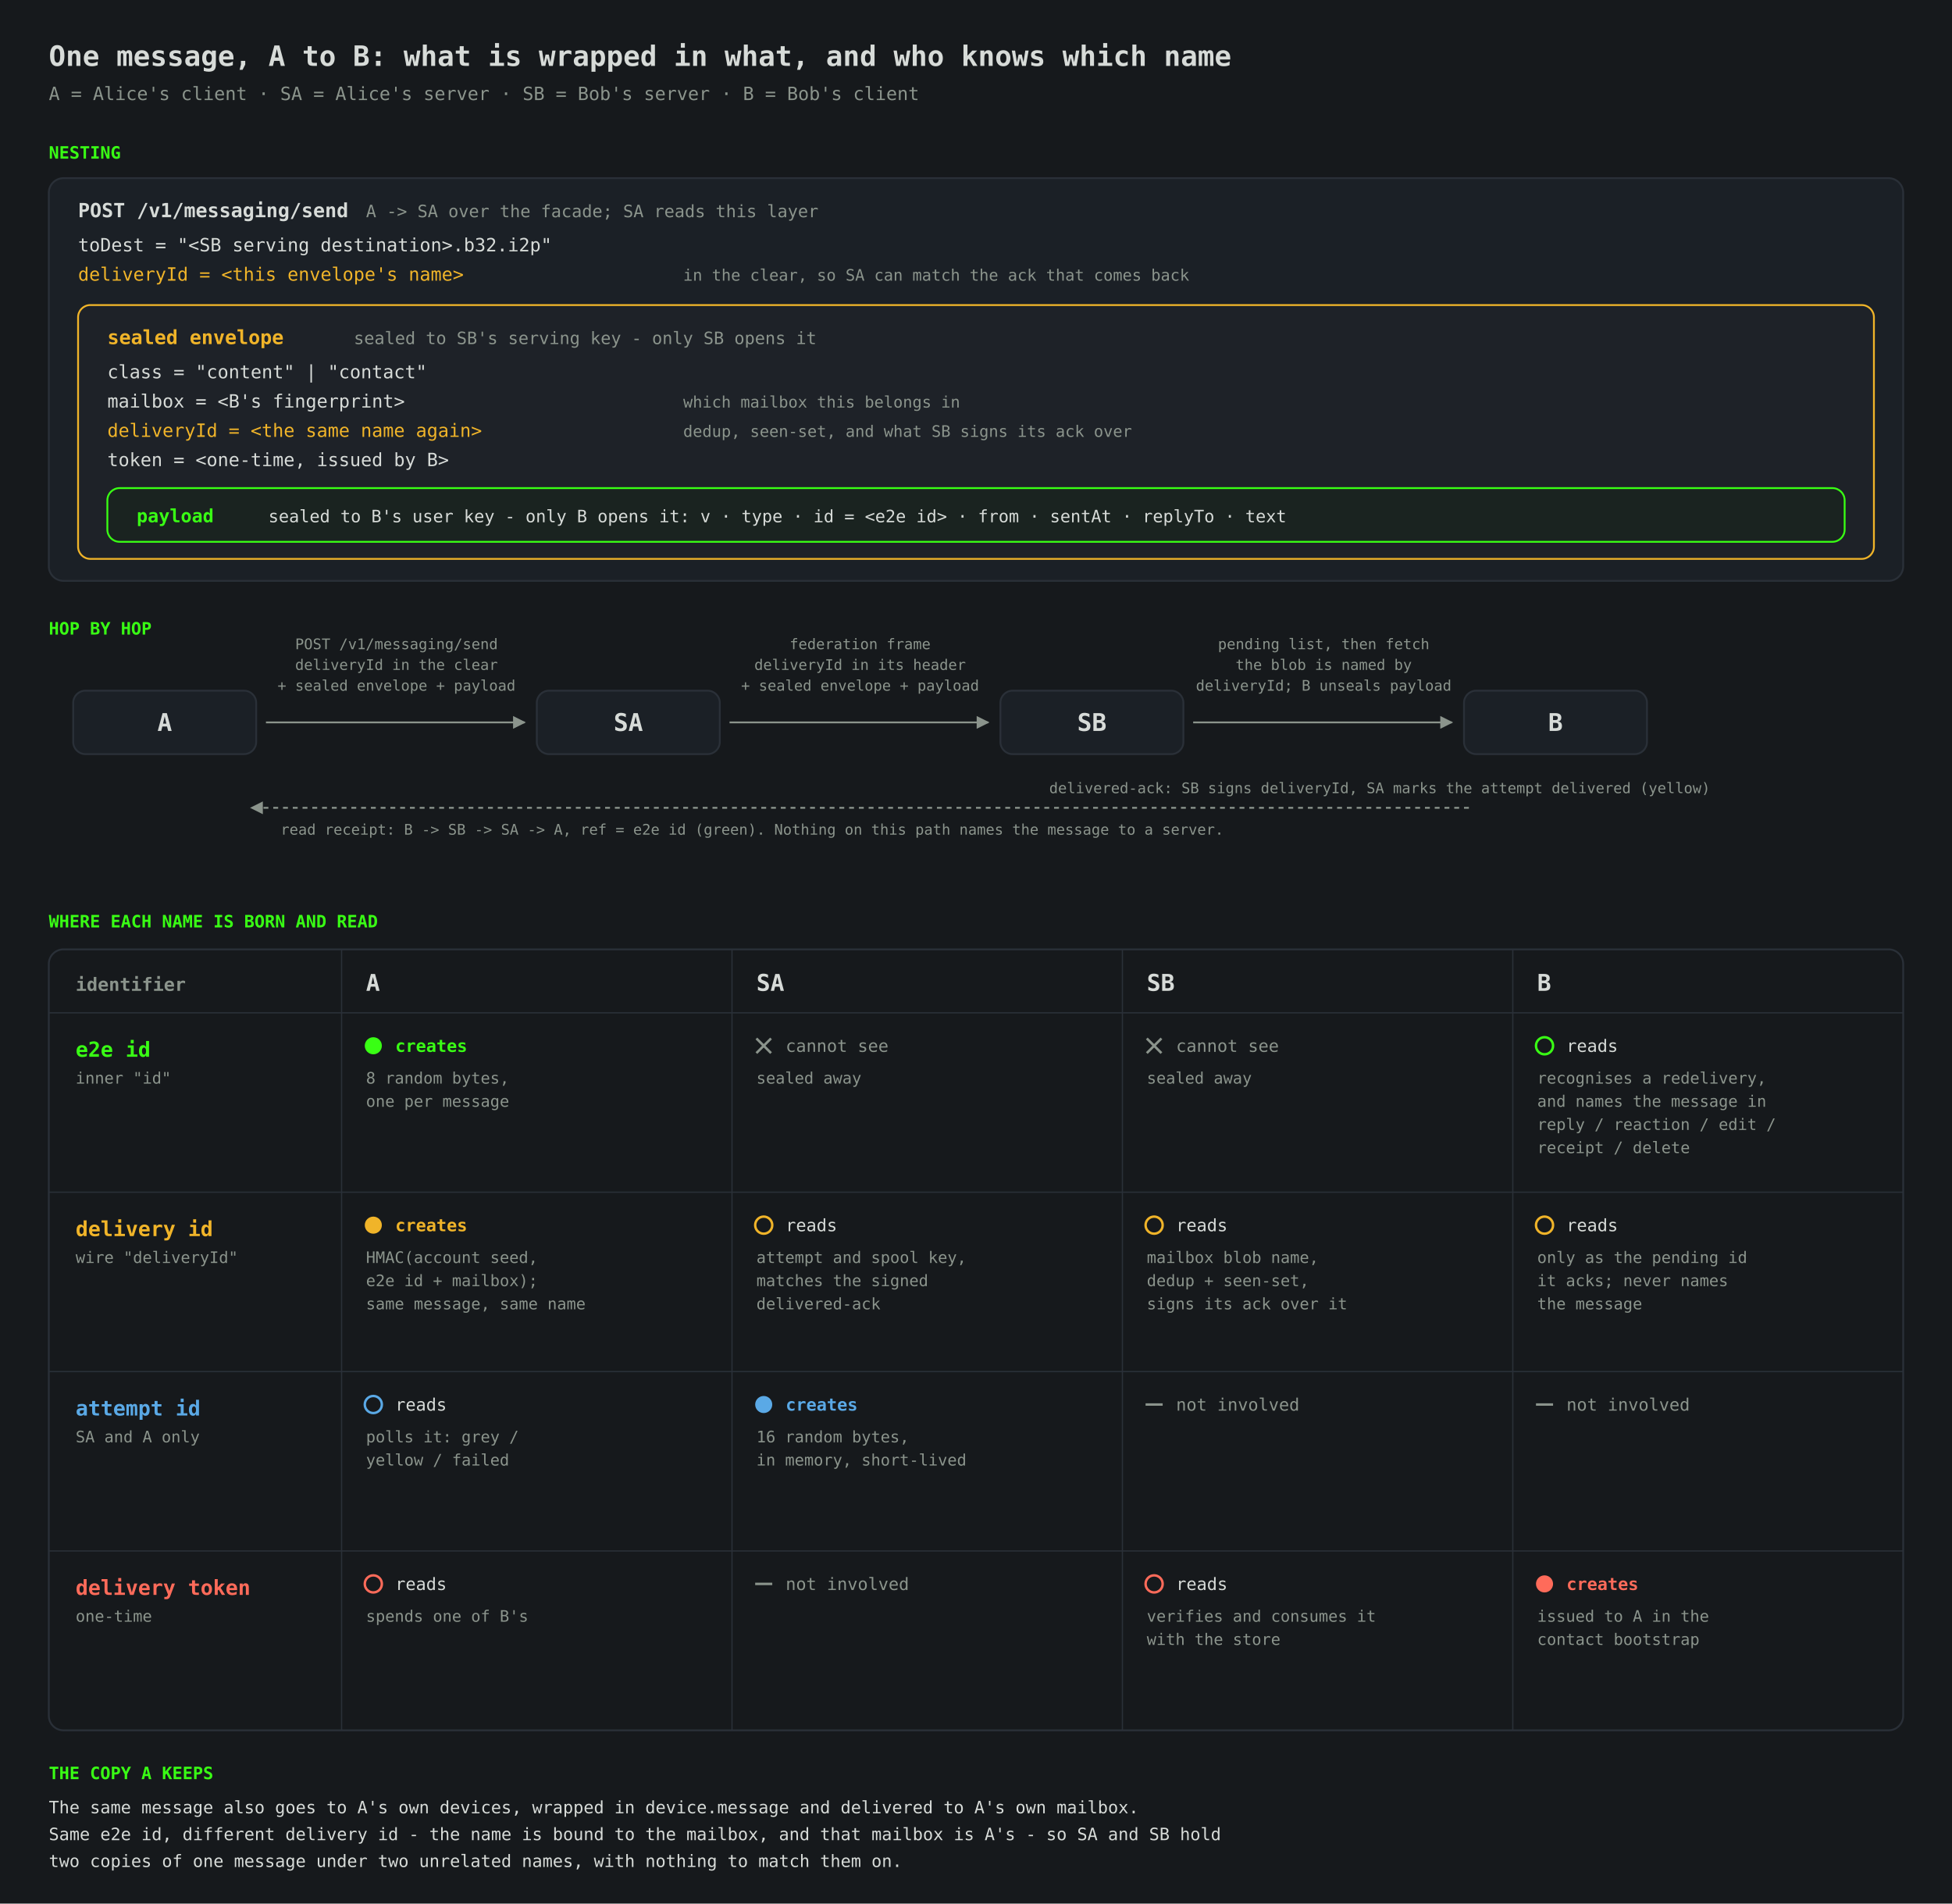
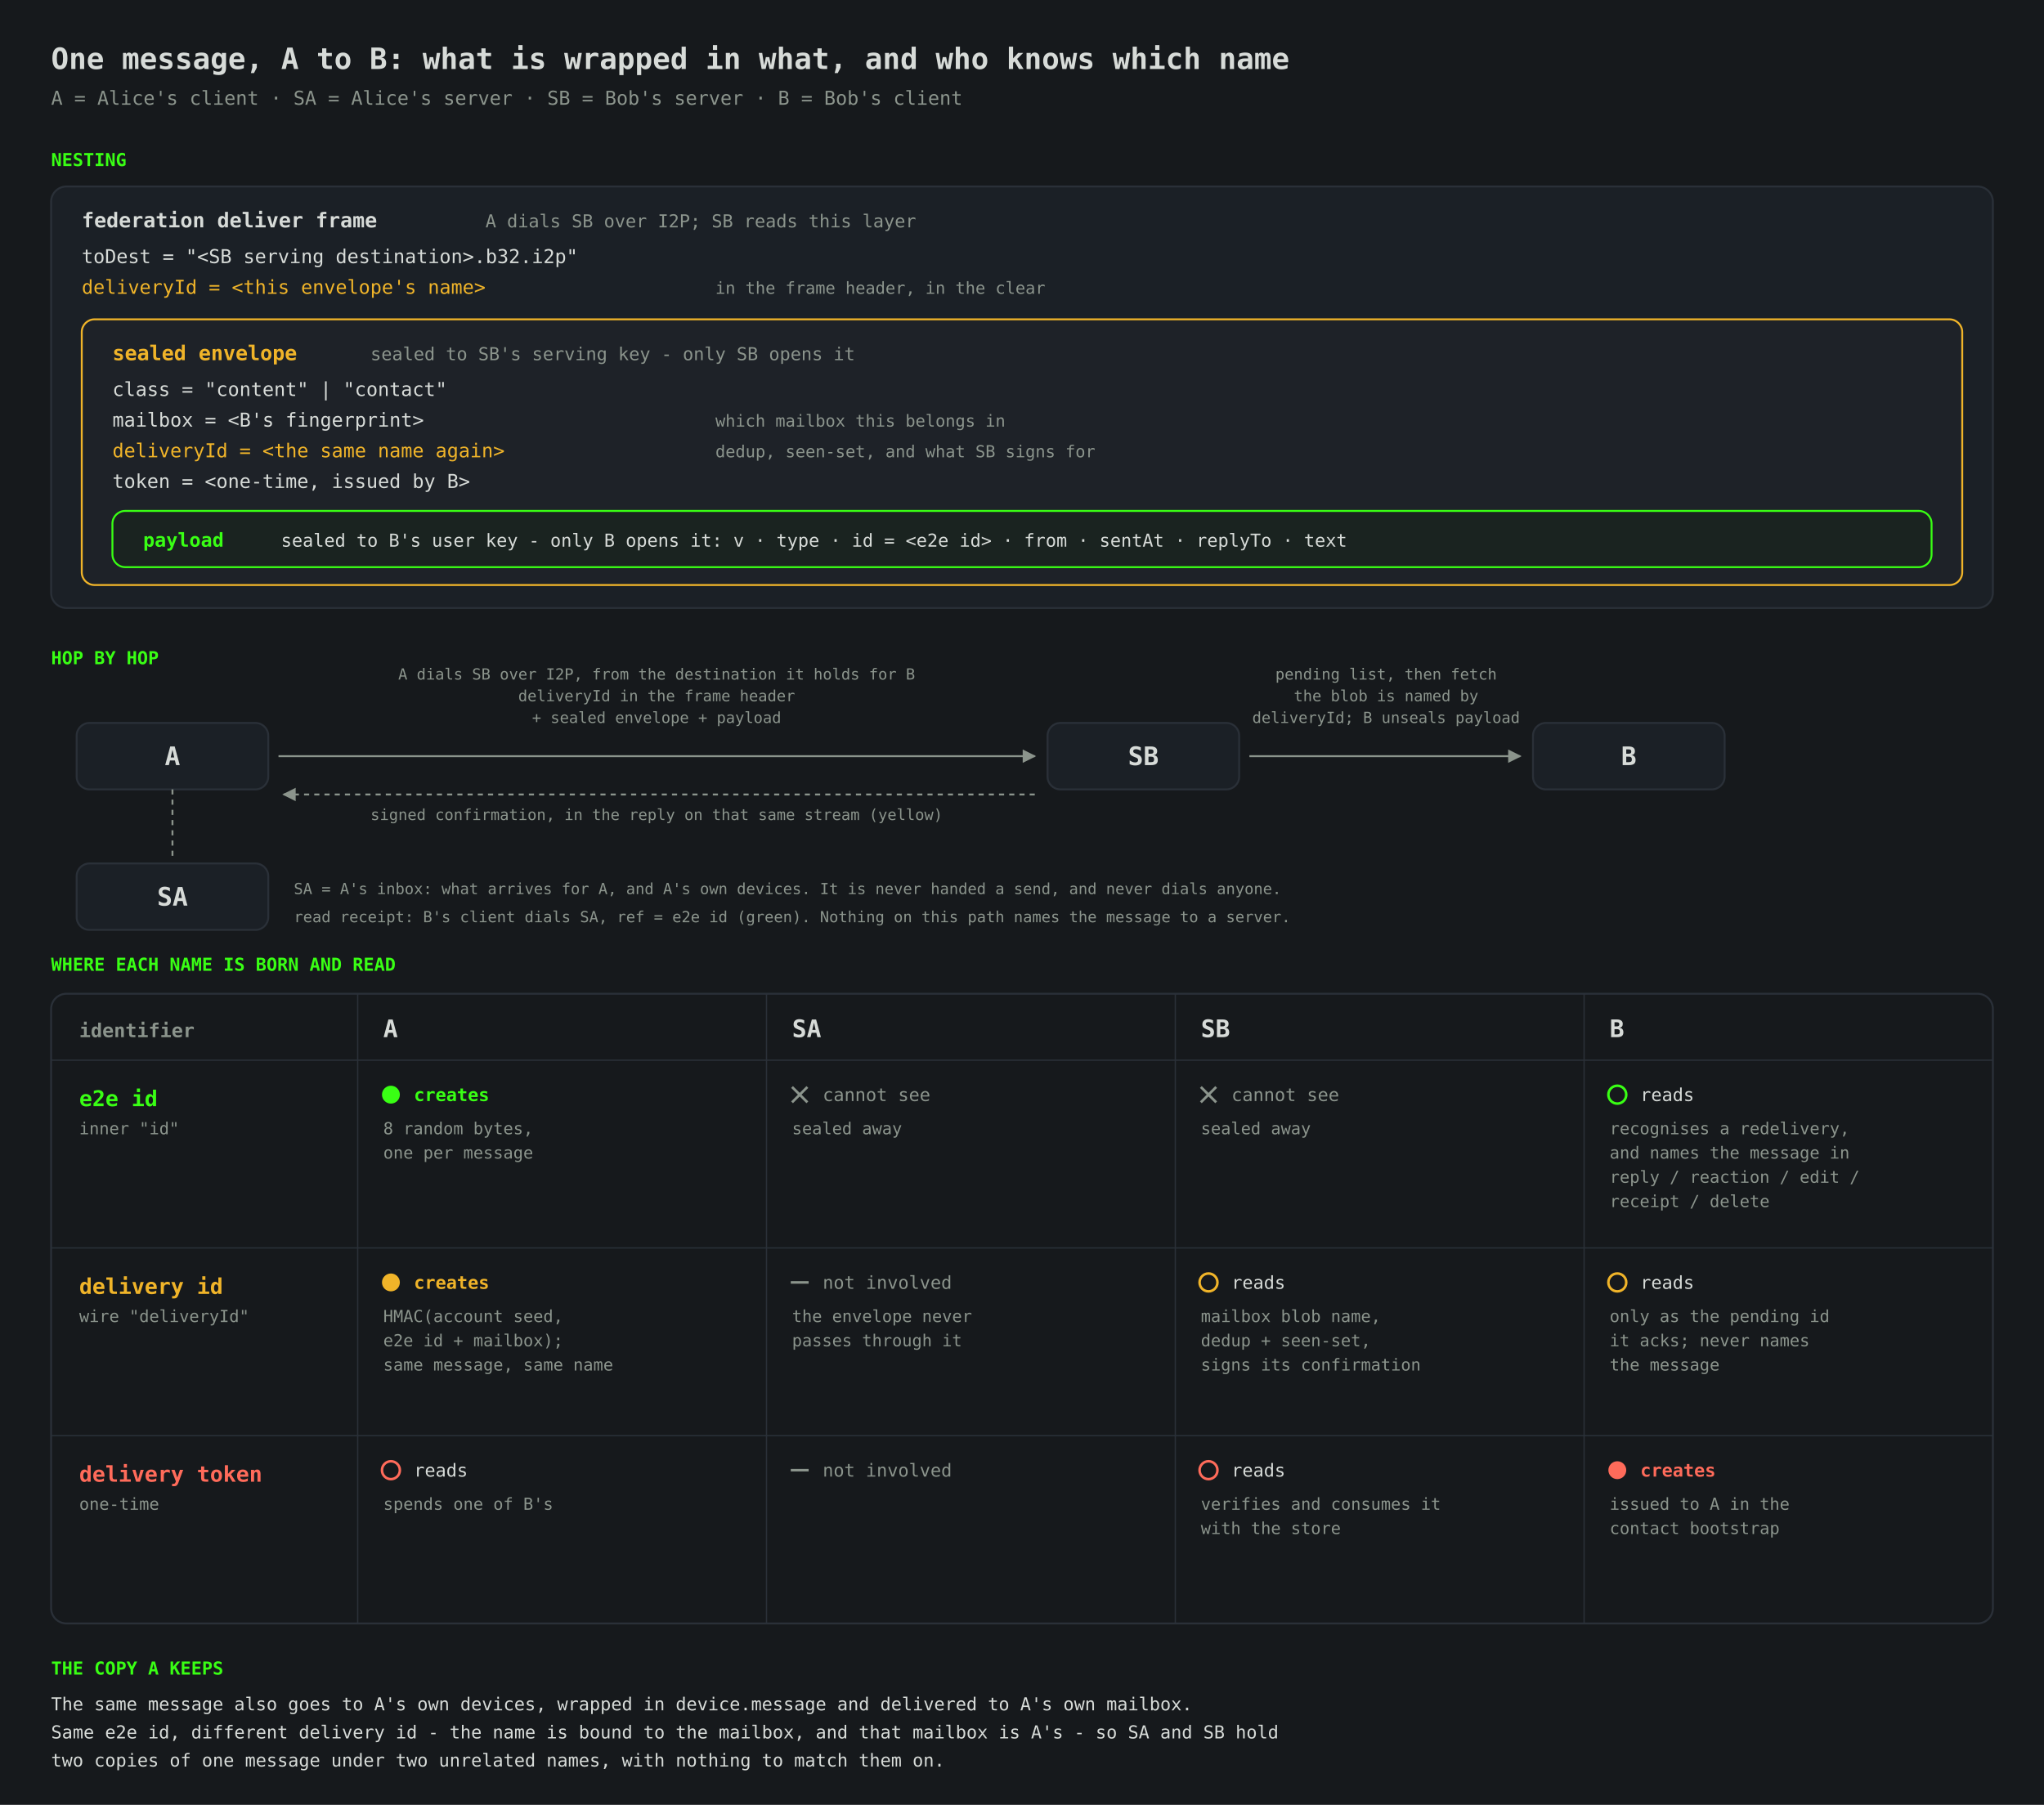
- <svg xmlns="http://www.w3.org/2000/svg" width="1600" height="1560" viewBox="0 0 1600 1560">
-   <rect width="1600" height="1560" fill="#16191c" />
+ <svg xmlns="http://www.w3.org/2000/svg" width="1600" height="1413" viewBox="0 0 1600 1413">
+   <rect width="1600" height="1413" fill="#16191c" />
  <text x="40" y="54" font-family="DejaVu Sans Mono, Roboto Mono, monospace" font-size="23" fill="#d7dbd8" font-weight="bold" text-anchor="start">One message, A to B: what is wrapped in what, and who knows which name</text>
  <text x="40" y="82" font-family="DejaVu Sans Mono, Roboto Mono, monospace" font-size="15" fill="#8b948c" font-weight="normal" text-anchor="start">A = Alice's client  ·  SA = Alice's server  ·  SB = Bob's server  ·  B = Bob's client</text>
  <text x="40" y="130" font-family="DejaVu Sans Mono, Roboto Mono, monospace" font-size="14" fill="#39ff14" font-weight="bold" text-anchor="start">NESTING</text>
  <rect x="40" y="146" width="1520" height="330" rx="12" fill="#1b2026" stroke="#2a3038" stroke-width="1.5" />
-   <text x="64" y="178" font-family="DejaVu Sans Mono, Roboto Mono, monospace" font-size="16" fill="#d7dbd8" font-weight="bold" text-anchor="start">POST /v1/messaging/send</text>
-   <text x="300" y="178" font-family="DejaVu Sans Mono, Roboto Mono, monospace" font-size="14" fill="#8b948c" font-weight="normal" text-anchor="start">A -&gt; SA over the facade; SA reads this layer</text>
+   <text x="64" y="178" font-family="DejaVu Sans Mono, Roboto Mono, monospace" font-size="16" fill="#d7dbd8" font-weight="bold" text-anchor="start">federation deliver frame</text>
+   <text x="380" y="178" font-family="DejaVu Sans Mono, Roboto Mono, monospace" font-size="14" fill="#8b948c" font-weight="normal" text-anchor="start">A dials SB over I2P; SB reads this layer</text>
  <text x="64" y="206" font-family="DejaVu Sans Mono, Roboto Mono, monospace" font-size="15" fill="#d7dbd8" font-weight="normal" text-anchor="start">toDest    = "&lt;SB serving destination&gt;.b32.i2p"</text>
  <text x="64" y="230" font-family="DejaVu Sans Mono, Roboto Mono, monospace" font-size="15" fill="#f0b429" font-weight="normal" text-anchor="start">deliveryId = &lt;this envelope's name&gt;</text>
-   <text x="560" y="230" font-family="DejaVu Sans Mono, Roboto Mono, monospace" font-size="13" fill="#8b948c" font-weight="normal" text-anchor="start">in the clear, so SA can match the ack that comes back</text>
+   <text x="560" y="230" font-family="DejaVu Sans Mono, Roboto Mono, monospace" font-size="13" fill="#8b948c" font-weight="normal" text-anchor="start">in the frame header, in the clear</text>
  <rect x="64" y="250" width="1472" height="208" rx="10" fill="#1e2228" stroke="#f0b429" stroke-width="1.5" />
  <text x="88" y="282" font-family="DejaVu Sans Mono, Roboto Mono, monospace" font-size="16" fill="#f0b429" font-weight="bold" text-anchor="start">sealed envelope</text>
  <text x="290" y="282" font-family="DejaVu Sans Mono, Roboto Mono, monospace" font-size="14" fill="#8b948c" font-weight="normal" text-anchor="start">sealed to SB's serving key - only SB opens it</text>
  <text x="88" y="310" font-family="DejaVu Sans Mono, Roboto Mono, monospace" font-size="15" fill="#d7dbd8" font-weight="normal" text-anchor="start">class      = "content" | "contact"</text>
  <text x="88" y="334" font-family="DejaVu Sans Mono, Roboto Mono, monospace" font-size="15" fill="#d7dbd8" font-weight="normal" text-anchor="start">mailbox    = &lt;B's fingerprint&gt;</text>
  <text x="560" y="334" font-family="DejaVu Sans Mono, Roboto Mono, monospace" font-size="13" fill="#8b948c" font-weight="normal" text-anchor="start">which mailbox this belongs in</text>
  <text x="88" y="358" font-family="DejaVu Sans Mono, Roboto Mono, monospace" font-size="15" fill="#f0b429" font-weight="normal" text-anchor="start">deliveryId = &lt;the same name again&gt;</text>
-   <text x="560" y="358" font-family="DejaVu Sans Mono, Roboto Mono, monospace" font-size="13" fill="#8b948c" font-weight="normal" text-anchor="start">dedup, seen-set, and what SB signs its ack over</text>
+   <text x="560" y="358" font-family="DejaVu Sans Mono, Roboto Mono, monospace" font-size="13" fill="#8b948c" font-weight="normal" text-anchor="start">dedup, seen-set, and what SB signs for</text>
  <text x="88" y="382" font-family="DejaVu Sans Mono, Roboto Mono, monospace" font-size="15" fill="#d7dbd8" font-weight="normal" text-anchor="start">token      = &lt;one-time, issued by B&gt;</text>
  <rect x="88" y="400" width="1424" height="44" rx="10" fill="#1a2320" stroke="#39ff14" stroke-width="1.5" />
  <text x="112" y="428" font-family="DejaVu Sans Mono, Roboto Mono, monospace" font-size="15" fill="#39ff14" font-weight="bold" text-anchor="start">payload</text>
  <text x="220" y="428" font-family="DejaVu Sans Mono, Roboto Mono, monospace" font-size="14" fill="#d7dbd8" font-weight="normal" text-anchor="start">sealed to B's user key - only B opens it:  v · type · id = &lt;e2e id&gt; · from · sentAt · replyTo · text</text>
  <defs>
    <marker id="arrow" viewBox="0 0 10 10" refX="9" refY="5" markerWidth="7" markerHeight="7" orient="auto">
      <path d="M 0 0 L 10 5 L 0 10 z" fill="#8b948c" />
    </marker>
  </defs>
  <text x="40" y="520" font-family="DejaVu Sans Mono, Roboto Mono, monospace" font-size="14" fill="#39ff14" font-weight="bold" text-anchor="start">HOP BY HOP</text>
  <rect x="60" y="566" width="150" height="52" rx="10" fill="#1b2026" stroke="#2a3038" stroke-width="1.5" />
  <text x="135" y="599" font-family="DejaVu Sans Mono, Roboto Mono, monospace" font-size="20" fill="#d7dbd8" font-weight="bold" text-anchor="middle">A</text>
-   <rect x="440" y="566" width="150" height="52" rx="10" fill="#1b2026" stroke="#2a3038" stroke-width="1.5" />
-   <text x="515" y="599" font-family="DejaVu Sans Mono, Roboto Mono, monospace" font-size="20" fill="#d7dbd8" font-weight="bold" text-anchor="middle">SA</text>
  <rect x="820" y="566" width="150" height="52" rx="10" fill="#1b2026" stroke="#2a3038" stroke-width="1.5" />
  <text x="895" y="599" font-family="DejaVu Sans Mono, Roboto Mono, monospace" font-size="20" fill="#d7dbd8" font-weight="bold" text-anchor="middle">SB</text>
  <rect x="1200" y="566" width="150" height="52" rx="10" fill="#1b2026" stroke="#2a3038" stroke-width="1.5" />
  <text x="1275" y="599" font-family="DejaVu Sans Mono, Roboto Mono, monospace" font-size="20" fill="#d7dbd8" font-weight="bold" text-anchor="middle">B</text>
-   <line x1="218" y1="592" x2="430" y2="592" stroke="#8b948c" stroke-width="1.5" marker-end="url(#arrow)" />
-   <text x="325.0" y="532" font-family="DejaVu Sans Mono, Roboto Mono, monospace" font-size="12" fill="#8b948c" font-weight="normal" text-anchor="middle">POST /v1/messaging/send</text>
-   <text x="325.0" y="549" font-family="DejaVu Sans Mono, Roboto Mono, monospace" font-size="12" fill="#8b948c" font-weight="normal" text-anchor="middle">deliveryId in the clear</text>
-   <text x="325.0" y="566" font-family="DejaVu Sans Mono, Roboto Mono, monospace" font-size="12" fill="#8b948c" font-weight="normal" text-anchor="middle">+ sealed envelope + payload</text>
-   <line x1="598" y1="592" x2="810" y2="592" stroke="#8b948c" stroke-width="1.5" marker-end="url(#arrow)" />
-   <text x="705.0" y="532" font-family="DejaVu Sans Mono, Roboto Mono, monospace" font-size="12" fill="#8b948c" font-weight="normal" text-anchor="middle">federation frame</text>
-   <text x="705.0" y="549" font-family="DejaVu Sans Mono, Roboto Mono, monospace" font-size="12" fill="#8b948c" font-weight="normal" text-anchor="middle">deliveryId in its header</text>
-   <text x="705.0" y="566" font-family="DejaVu Sans Mono, Roboto Mono, monospace" font-size="12" fill="#8b948c" font-weight="normal" text-anchor="middle">+ sealed envelope + payload</text>
+   <line x1="218" y1="592" x2="810" y2="592" stroke="#8b948c" stroke-width="1.5" marker-end="url(#arrow)" />
+   <text x="514" y="532" font-family="DejaVu Sans Mono, Roboto Mono, monospace" font-size="12" fill="#8b948c" font-weight="normal" text-anchor="middle">A dials SB over I2P, from the destination it holds for B</text>
+   <text x="514" y="549" font-family="DejaVu Sans Mono, Roboto Mono, monospace" font-size="12" fill="#8b948c" font-weight="normal" text-anchor="middle">deliveryId in the frame header</text>
+   <text x="514" y="566" font-family="DejaVu Sans Mono, Roboto Mono, monospace" font-size="12" fill="#8b948c" font-weight="normal" text-anchor="middle">+ sealed envelope + payload</text>
  <line x1="978" y1="592" x2="1190" y2="592" stroke="#8b948c" stroke-width="1.5" marker-end="url(#arrow)" />
-   <text x="1085.0" y="532" font-family="DejaVu Sans Mono, Roboto Mono, monospace" font-size="12" fill="#8b948c" font-weight="normal" text-anchor="middle">pending list, then fetch</text>
-   <text x="1085.0" y="549" font-family="DejaVu Sans Mono, Roboto Mono, monospace" font-size="12" fill="#8b948c" font-weight="normal" text-anchor="middle">the blob is named by</text>
-   <text x="1085.0" y="566" font-family="DejaVu Sans Mono, Roboto Mono, monospace" font-size="12" fill="#8b948c" font-weight="normal" text-anchor="middle">deliveryId; B unseals payload</text>
-   <line x1="1204" y1="662" x2="206" y2="662" stroke="#8b948c" stroke-width="1.5" stroke-dasharray="4 4" marker-end="url(#arrow)" />
-   <text x="860" y="650" font-family="DejaVu Sans Mono, Roboto Mono, monospace" font-size="12" fill="#8b948c" font-weight="normal" text-anchor="start">delivered-ack: SB signs deliveryId, SA marks the attempt delivered (yellow)</text>
-   <text x="230" y="684" font-family="DejaVu Sans Mono, Roboto Mono, monospace" font-size="12" fill="#8b948c" font-weight="normal" text-anchor="start">read receipt: B -&gt; SB -&gt; SA -&gt; A, ref = e2e id (green). Nothing on this path names the message to a server.</text>
+   <text x="1085" y="532" font-family="DejaVu Sans Mono, Roboto Mono, monospace" font-size="12" fill="#8b948c" font-weight="normal" text-anchor="middle">pending list, then fetch</text>
+   <text x="1085" y="549" font-family="DejaVu Sans Mono, Roboto Mono, monospace" font-size="12" fill="#8b948c" font-weight="normal" text-anchor="middle">the blob is named by</text>
+   <text x="1085" y="566" font-family="DejaVu Sans Mono, Roboto Mono, monospace" font-size="12" fill="#8b948c" font-weight="normal" text-anchor="middle">deliveryId; B unseals payload</text>
+   <line x1="810" y1="622" x2="222" y2="622" stroke="#8b948c" stroke-width="1.5" stroke-dasharray="4 4" marker-end="url(#arrow)" />
+   <text x="514" y="642" font-family="DejaVu Sans Mono, Roboto Mono, monospace" font-size="12" fill="#8b948c" font-weight="normal" text-anchor="middle">signed confirmation, in the reply on that same stream (yellow)</text>
+   <rect x="60" y="676" width="150" height="52" rx="10" fill="#1b2026" stroke="#2a3038" stroke-width="1.5" />
+   <text x="135" y="709" font-family="DejaVu Sans Mono, Roboto Mono, monospace" font-size="20" fill="#d7dbd8" font-weight="bold" text-anchor="middle">SA</text>
+   <line x1="135" y1="618" x2="135" y2="670" stroke="#8b948c" stroke-width="1.5" stroke-dasharray="4 4" />
+   <text x="230" y="700" font-family="DejaVu Sans Mono, Roboto Mono, monospace" font-size="12" fill="#8b948c" font-weight="normal" text-anchor="start">SA = A's inbox: what arrives for A, and A's own devices. It is never handed a send, and never dials anyone.</text>
+   <text x="230" y="722" font-family="DejaVu Sans Mono, Roboto Mono, monospace" font-size="12" fill="#8b948c" font-weight="normal" text-anchor="start">read receipt: B's client dials SA, ref = e2e id (green). Nothing on this path names the message to a server.</text>
  <text x="40" y="760" font-family="DejaVu Sans Mono, Roboto Mono, monospace" font-size="14" fill="#39ff14" font-weight="bold" text-anchor="start">WHERE EACH NAME IS BORN AND READ</text>
-   <rect x="40" y="778" width="1520" height="640" rx="12" fill="none" stroke="#2a3038" stroke-width="1.5" />
-   <line x1="280" y1="778" x2="280" y2="1418" stroke="#2a3038" stroke-width="1" />
-   <line x1="600" y1="778" x2="600" y2="1418" stroke="#2a3038" stroke-width="1" />
-   <line x1="920" y1="778" x2="920" y2="1418" stroke="#2a3038" stroke-width="1" />
-   <line x1="1240" y1="778" x2="1240" y2="1418" stroke="#2a3038" stroke-width="1" />
+   <rect x="40" y="778" width="1520" height="493" rx="12" fill="none" stroke="#2a3038" stroke-width="1.5" />
+   <line x1="280" y1="778" x2="280" y2="1271" stroke="#2a3038" stroke-width="1" />
+   <line x1="600" y1="778" x2="600" y2="1271" stroke="#2a3038" stroke-width="1" />
+   <line x1="920" y1="778" x2="920" y2="1271" stroke="#2a3038" stroke-width="1" />
+   <line x1="1240" y1="778" x2="1240" y2="1271" stroke="#2a3038" stroke-width="1" />
  <text x="62" y="812" font-family="DejaVu Sans Mono, Roboto Mono, monospace" font-size="15" fill="#8b948c" font-weight="bold" text-anchor="start">identifier</text>
  <text x="300" y="812" font-family="DejaVu Sans Mono, Roboto Mono, monospace" font-size="19" fill="#d7dbd8" font-weight="bold" text-anchor="start">A</text>
  <text x="620" y="812" font-family="DejaVu Sans Mono, Roboto Mono, monospace" font-size="19" fill="#d7dbd8" font-weight="bold" text-anchor="start">SA</text>
  <text x="940" y="812" font-family="DejaVu Sans Mono, Roboto Mono, monospace" font-size="19" fill="#d7dbd8" font-weight="bold" text-anchor="start">SB</text>
  <text x="1260" y="812" font-family="DejaVu Sans Mono, Roboto Mono, monospace" font-size="19" fill="#d7dbd8" font-weight="bold" text-anchor="start">B</text>
  <line x1="40" y1="830" x2="1560" y2="830" stroke="#2a3038" stroke-width="1" />
  <text x="62" y="866" font-family="DejaVu Sans Mono, Roboto Mono, monospace" font-size="17" fill="#39ff14" font-weight="bold" text-anchor="start">e2e id</text>
  <text x="62" y="888" font-family="DejaVu Sans Mono, Roboto Mono, monospace" font-size="13" fill="#8b948c" font-weight="normal" text-anchor="start">inner "id"</text>
  <circle cx="306" cy="857" r="7" fill="#39ff14" />
  <text x="324" y="862" font-family="DejaVu Sans Mono, Roboto Mono, monospace" font-size="14" fill="#39ff14" font-weight="bold" text-anchor="start">creates</text>
  <text x="300" y="888" font-family="DejaVu Sans Mono, Roboto Mono, monospace" font-size="13" fill="#8b948c" font-weight="normal" text-anchor="start">8 random bytes,</text>
  <text x="300" y="907" font-family="DejaVu Sans Mono, Roboto Mono, monospace" font-size="13" fill="#8b948c" font-weight="normal" text-anchor="start">one per message</text>
  <line x1="620" y1="851" x2="632" y2="863" stroke="#8b948c" stroke-width="2" />
  <line x1="632" y1="851" x2="620" y2="863" stroke="#8b948c" stroke-width="2" />
  <text x="644" y="862" font-family="DejaVu Sans Mono, Roboto Mono, monospace" font-size="14" fill="#8b948c" font-weight="normal" text-anchor="start">cannot see</text>
  <text x="620" y="888" font-family="DejaVu Sans Mono, Roboto Mono, monospace" font-size="13" fill="#8b948c" font-weight="normal" text-anchor="start">sealed away</text>
  <line x1="940" y1="851" x2="952" y2="863" stroke="#8b948c" stroke-width="2" />
  <line x1="952" y1="851" x2="940" y2="863" stroke="#8b948c" stroke-width="2" />
  <text x="964" y="862" font-family="DejaVu Sans Mono, Roboto Mono, monospace" font-size="14" fill="#8b948c" font-weight="normal" text-anchor="start">cannot see</text>
  <text x="940" y="888" font-family="DejaVu Sans Mono, Roboto Mono, monospace" font-size="13" fill="#8b948c" font-weight="normal" text-anchor="start">sealed away</text>
  <circle cx="1266" cy="857" r="7" fill="none" stroke="#39ff14" stroke-width="2" />
  <text x="1284" y="862" font-family="DejaVu Sans Mono, Roboto Mono, monospace" font-size="14" fill="#d7dbd8" font-weight="normal" text-anchor="start">reads</text>
  <text x="1260" y="888" font-family="DejaVu Sans Mono, Roboto Mono, monospace" font-size="13" fill="#8b948c" font-weight="normal" text-anchor="start">recognises a redelivery,</text>
  <text x="1260" y="907" font-family="DejaVu Sans Mono, Roboto Mono, monospace" font-size="13" fill="#8b948c" font-weight="normal" text-anchor="start">and names the message in</text>
  <text x="1260" y="926" font-family="DejaVu Sans Mono, Roboto Mono, monospace" font-size="13" fill="#8b948c" font-weight="normal" text-anchor="start">reply / reaction / edit /</text>
  <text x="1260" y="945" font-family="DejaVu Sans Mono, Roboto Mono, monospace" font-size="13" fill="#8b948c" font-weight="normal" text-anchor="start">receipt / delete</text>
  <line x1="40" y1="977" x2="1560" y2="977" stroke="#2a3038" stroke-width="1" />
  <text x="62" y="1013" font-family="DejaVu Sans Mono, Roboto Mono, monospace" font-size="17" fill="#f0b429" font-weight="bold" text-anchor="start">delivery id</text>
  <text x="62" y="1035" font-family="DejaVu Sans Mono, Roboto Mono, monospace" font-size="13" fill="#8b948c" font-weight="normal" text-anchor="start">wire "deliveryId"</text>
  <circle cx="306" cy="1004" r="7" fill="#f0b429" />
  <text x="324" y="1009" font-family="DejaVu Sans Mono, Roboto Mono, monospace" font-size="14" fill="#f0b429" font-weight="bold" text-anchor="start">creates</text>
  <text x="300" y="1035" font-family="DejaVu Sans Mono, Roboto Mono, monospace" font-size="13" fill="#8b948c" font-weight="normal" text-anchor="start">HMAC(account seed,</text>
  <text x="300" y="1054" font-family="DejaVu Sans Mono, Roboto Mono, monospace" font-size="13" fill="#8b948c" font-weight="normal" text-anchor="start">e2e id + mailbox);</text>
  <text x="300" y="1073" font-family="DejaVu Sans Mono, Roboto Mono, monospace" font-size="13" fill="#8b948c" font-weight="normal" text-anchor="start">same message, same name</text>
-   <circle cx="626" cy="1004" r="7" fill="none" stroke="#f0b429" stroke-width="2" />
-   <text x="644" y="1009" font-family="DejaVu Sans Mono, Roboto Mono, monospace" font-size="14" fill="#d7dbd8" font-weight="normal" text-anchor="start">reads</text>
-   <text x="620" y="1035" font-family="DejaVu Sans Mono, Roboto Mono, monospace" font-size="13" fill="#8b948c" font-weight="normal" text-anchor="start">attempt and spool key,</text>
-   <text x="620" y="1054" font-family="DejaVu Sans Mono, Roboto Mono, monospace" font-size="13" fill="#8b948c" font-weight="normal" text-anchor="start">matches the signed</text>
-   <text x="620" y="1073" font-family="DejaVu Sans Mono, Roboto Mono, monospace" font-size="13" fill="#8b948c" font-weight="normal" text-anchor="start">delivered-ack</text>
+   <line x1="619" y1="1004" x2="633" y2="1004" stroke="#8b948c" stroke-width="2" />
+   <text x="644" y="1009" font-family="DejaVu Sans Mono, Roboto Mono, monospace" font-size="14" fill="#8b948c" font-weight="normal" text-anchor="start">not involved</text>
+   <text x="620" y="1035" font-family="DejaVu Sans Mono, Roboto Mono, monospace" font-size="13" fill="#8b948c" font-weight="normal" text-anchor="start">the envelope never</text>
+   <text x="620" y="1054" font-family="DejaVu Sans Mono, Roboto Mono, monospace" font-size="13" fill="#8b948c" font-weight="normal" text-anchor="start">passes through it</text>
  <circle cx="946" cy="1004" r="7" fill="none" stroke="#f0b429" stroke-width="2" />
  <text x="964" y="1009" font-family="DejaVu Sans Mono, Roboto Mono, monospace" font-size="14" fill="#d7dbd8" font-weight="normal" text-anchor="start">reads</text>
  <text x="940" y="1035" font-family="DejaVu Sans Mono, Roboto Mono, monospace" font-size="13" fill="#8b948c" font-weight="normal" text-anchor="start">mailbox blob name,</text>
  <text x="940" y="1054" font-family="DejaVu Sans Mono, Roboto Mono, monospace" font-size="13" fill="#8b948c" font-weight="normal" text-anchor="start">dedup + seen-set,</text>
-   <text x="940" y="1073" font-family="DejaVu Sans Mono, Roboto Mono, monospace" font-size="13" fill="#8b948c" font-weight="normal" text-anchor="start">signs its ack over it</text>
+   <text x="940" y="1073" font-family="DejaVu Sans Mono, Roboto Mono, monospace" font-size="13" fill="#8b948c" font-weight="normal" text-anchor="start">signs its confirmation</text>
  <circle cx="1266" cy="1004" r="7" fill="none" stroke="#f0b429" stroke-width="2" />
  <text x="1284" y="1009" font-family="DejaVu Sans Mono, Roboto Mono, monospace" font-size="14" fill="#d7dbd8" font-weight="normal" text-anchor="start">reads</text>
  <text x="1260" y="1035" font-family="DejaVu Sans Mono, Roboto Mono, monospace" font-size="13" fill="#8b948c" font-weight="normal" text-anchor="start">only as the pending id</text>
  <text x="1260" y="1054" font-family="DejaVu Sans Mono, Roboto Mono, monospace" font-size="13" fill="#8b948c" font-weight="normal" text-anchor="start">it acks; never names</text>
  <text x="1260" y="1073" font-family="DejaVu Sans Mono, Roboto Mono, monospace" font-size="13" fill="#8b948c" font-weight="normal" text-anchor="start">the message</text>
  <line x1="40" y1="1124" x2="1560" y2="1124" stroke="#2a3038" stroke-width="1" />
-   <text x="62" y="1160" font-family="DejaVu Sans Mono, Roboto Mono, monospace" font-size="17" fill="#5aa9e6" font-weight="bold" text-anchor="start">attempt id</text>
-   <text x="62" y="1182" font-family="DejaVu Sans Mono, Roboto Mono, monospace" font-size="13" fill="#8b948c" font-weight="normal" text-anchor="start">SA and A only</text>
-   <circle cx="306" cy="1151" r="7" fill="none" stroke="#5aa9e6" stroke-width="2" />
+   <text x="62" y="1160" font-family="DejaVu Sans Mono, Roboto Mono, monospace" font-size="17" fill="#ff6b5a" font-weight="bold" text-anchor="start">delivery token</text>
+   <text x="62" y="1182" font-family="DejaVu Sans Mono, Roboto Mono, monospace" font-size="13" fill="#8b948c" font-weight="normal" text-anchor="start">one-time</text>
+   <circle cx="306" cy="1151" r="7" fill="none" stroke="#ff6b5a" stroke-width="2" />
  <text x="324" y="1156" font-family="DejaVu Sans Mono, Roboto Mono, monospace" font-size="14" fill="#d7dbd8" font-weight="normal" text-anchor="start">reads</text>
-   <text x="300" y="1182" font-family="DejaVu Sans Mono, Roboto Mono, monospace" font-size="13" fill="#8b948c" font-weight="normal" text-anchor="start">polls it: grey /</text>
-   <text x="300" y="1201" font-family="DejaVu Sans Mono, Roboto Mono, monospace" font-size="13" fill="#8b948c" font-weight="normal" text-anchor="start">yellow / failed</text>
-   <circle cx="626" cy="1151" r="7" fill="#5aa9e6" />
-   <text x="644" y="1156" font-family="DejaVu Sans Mono, Roboto Mono, monospace" font-size="14" fill="#5aa9e6" font-weight="bold" text-anchor="start">creates</text>
-   <text x="620" y="1182" font-family="DejaVu Sans Mono, Roboto Mono, monospace" font-size="13" fill="#8b948c" font-weight="normal" text-anchor="start">16 random bytes,</text>
-   <text x="620" y="1201" font-family="DejaVu Sans Mono, Roboto Mono, monospace" font-size="13" fill="#8b948c" font-weight="normal" text-anchor="start">in memory, short-lived</text>
-   <line x1="939" y1="1151" x2="953" y2="1151" stroke="#8b948c" stroke-width="2" />
-   <text x="964" y="1156" font-family="DejaVu Sans Mono, Roboto Mono, monospace" font-size="14" fill="#8b948c" font-weight="normal" text-anchor="start">not involved</text>
-   <line x1="1259" y1="1151" x2="1273" y2="1151" stroke="#8b948c" stroke-width="2" />
-   <text x="1284" y="1156" font-family="DejaVu Sans Mono, Roboto Mono, monospace" font-size="14" fill="#8b948c" font-weight="normal" text-anchor="start">not involved</text>
-   <line x1="40" y1="1271" x2="1560" y2="1271" stroke="#2a3038" stroke-width="1" />
-   <text x="62" y="1307" font-family="DejaVu Sans Mono, Roboto Mono, monospace" font-size="17" fill="#ff6b5a" font-weight="bold" text-anchor="start">delivery token</text>
-   <text x="62" y="1329" font-family="DejaVu Sans Mono, Roboto Mono, monospace" font-size="13" fill="#8b948c" font-weight="normal" text-anchor="start">one-time</text>
-   <circle cx="306" cy="1298" r="7" fill="none" stroke="#ff6b5a" stroke-width="2" />
-   <text x="324" y="1303" font-family="DejaVu Sans Mono, Roboto Mono, monospace" font-size="14" fill="#d7dbd8" font-weight="normal" text-anchor="start">reads</text>
-   <text x="300" y="1329" font-family="DejaVu Sans Mono, Roboto Mono, monospace" font-size="13" fill="#8b948c" font-weight="normal" text-anchor="start">spends one of B's</text>
-   <line x1="619" y1="1298" x2="633" y2="1298" stroke="#8b948c" stroke-width="2" />
-   <text x="644" y="1303" font-family="DejaVu Sans Mono, Roboto Mono, monospace" font-size="14" fill="#8b948c" font-weight="normal" text-anchor="start">not involved</text>
-   <circle cx="946" cy="1298" r="7" fill="none" stroke="#ff6b5a" stroke-width="2" />
-   <text x="964" y="1303" font-family="DejaVu Sans Mono, Roboto Mono, monospace" font-size="14" fill="#d7dbd8" font-weight="normal" text-anchor="start">reads</text>
-   <text x="940" y="1329" font-family="DejaVu Sans Mono, Roboto Mono, monospace" font-size="13" fill="#8b948c" font-weight="normal" text-anchor="start">verifies and consumes it</text>
-   <text x="940" y="1348" font-family="DejaVu Sans Mono, Roboto Mono, monospace" font-size="13" fill="#8b948c" font-weight="normal" text-anchor="start">with the store</text>
-   <circle cx="1266" cy="1298" r="7" fill="#ff6b5a" />
-   <text x="1284" y="1303" font-family="DejaVu Sans Mono, Roboto Mono, monospace" font-size="14" fill="#ff6b5a" font-weight="bold" text-anchor="start">creates</text>
-   <text x="1260" y="1329" font-family="DejaVu Sans Mono, Roboto Mono, monospace" font-size="13" fill="#8b948c" font-weight="normal" text-anchor="start">issued to A in the</text>
-   <text x="1260" y="1348" font-family="DejaVu Sans Mono, Roboto Mono, monospace" font-size="13" fill="#8b948c" font-weight="normal" text-anchor="start">contact bootstrap</text>
-   <text x="40" y="1458" font-family="DejaVu Sans Mono, Roboto Mono, monospace" font-size="14" fill="#39ff14" font-weight="bold" text-anchor="start">THE COPY A KEEPS</text>
-   <text x="40" y="1486" font-family="DejaVu Sans Mono, Roboto Mono, monospace" font-size="14" fill="#d7dbd8" font-weight="normal" text-anchor="start">The same message also goes to A's own devices, wrapped in device.message and delivered to A's own mailbox.</text>
-   <text x="40" y="1508" font-family="DejaVu Sans Mono, Roboto Mono, monospace" font-size="14" fill="#d7dbd8" font-weight="normal" text-anchor="start">Same e2e id, different delivery id - the name is bound to the mailbox, and that mailbox is A's - so SA and SB hold</text>
-   <text x="40" y="1530" font-family="DejaVu Sans Mono, Roboto Mono, monospace" font-size="14" fill="#d7dbd8" font-weight="normal" text-anchor="start">two copies of one message under two unrelated names, with nothing to match them on.</text>
+   <text x="300" y="1182" font-family="DejaVu Sans Mono, Roboto Mono, monospace" font-size="13" fill="#8b948c" font-weight="normal" text-anchor="start">spends one of B's</text>
+   <line x1="619" y1="1151" x2="633" y2="1151" stroke="#8b948c" stroke-width="2" />
+   <text x="644" y="1156" font-family="DejaVu Sans Mono, Roboto Mono, monospace" font-size="14" fill="#8b948c" font-weight="normal" text-anchor="start">not involved</text>
+   <circle cx="946" cy="1151" r="7" fill="none" stroke="#ff6b5a" stroke-width="2" />
+   <text x="964" y="1156" font-family="DejaVu Sans Mono, Roboto Mono, monospace" font-size="14" fill="#d7dbd8" font-weight="normal" text-anchor="start">reads</text>
+   <text x="940" y="1182" font-family="DejaVu Sans Mono, Roboto Mono, monospace" font-size="13" fill="#8b948c" font-weight="normal" text-anchor="start">verifies and consumes it</text>
+   <text x="940" y="1201" font-family="DejaVu Sans Mono, Roboto Mono, monospace" font-size="13" fill="#8b948c" font-weight="normal" text-anchor="start">with the store</text>
+   <circle cx="1266" cy="1151" r="7" fill="#ff6b5a" />
+   <text x="1284" y="1156" font-family="DejaVu Sans Mono, Roboto Mono, monospace" font-size="14" fill="#ff6b5a" font-weight="bold" text-anchor="start">creates</text>
+   <text x="1260" y="1182" font-family="DejaVu Sans Mono, Roboto Mono, monospace" font-size="13" fill="#8b948c" font-weight="normal" text-anchor="start">issued to A in the</text>
+   <text x="1260" y="1201" font-family="DejaVu Sans Mono, Roboto Mono, monospace" font-size="13" fill="#8b948c" font-weight="normal" text-anchor="start">contact bootstrap</text>
+   <text x="40" y="1311" font-family="DejaVu Sans Mono, Roboto Mono, monospace" font-size="14" fill="#39ff14" font-weight="bold" text-anchor="start">THE COPY A KEEPS</text>
+   <text x="40" y="1339" font-family="DejaVu Sans Mono, Roboto Mono, monospace" font-size="14" fill="#d7dbd8" font-weight="normal" text-anchor="start">The same message also goes to A's own devices, wrapped in device.message and delivered to A's own mailbox.</text>
+   <text x="40" y="1361" font-family="DejaVu Sans Mono, Roboto Mono, monospace" font-size="14" fill="#d7dbd8" font-weight="normal" text-anchor="start">Same e2e id, different delivery id - the name is bound to the mailbox, and that mailbox is A's - so SA and SB hold</text>
+   <text x="40" y="1383" font-family="DejaVu Sans Mono, Roboto Mono, monospace" font-size="14" fill="#d7dbd8" font-weight="normal" text-anchor="start">two copies of one message under two unrelated names, with nothing to match them on.</text>
</svg>
